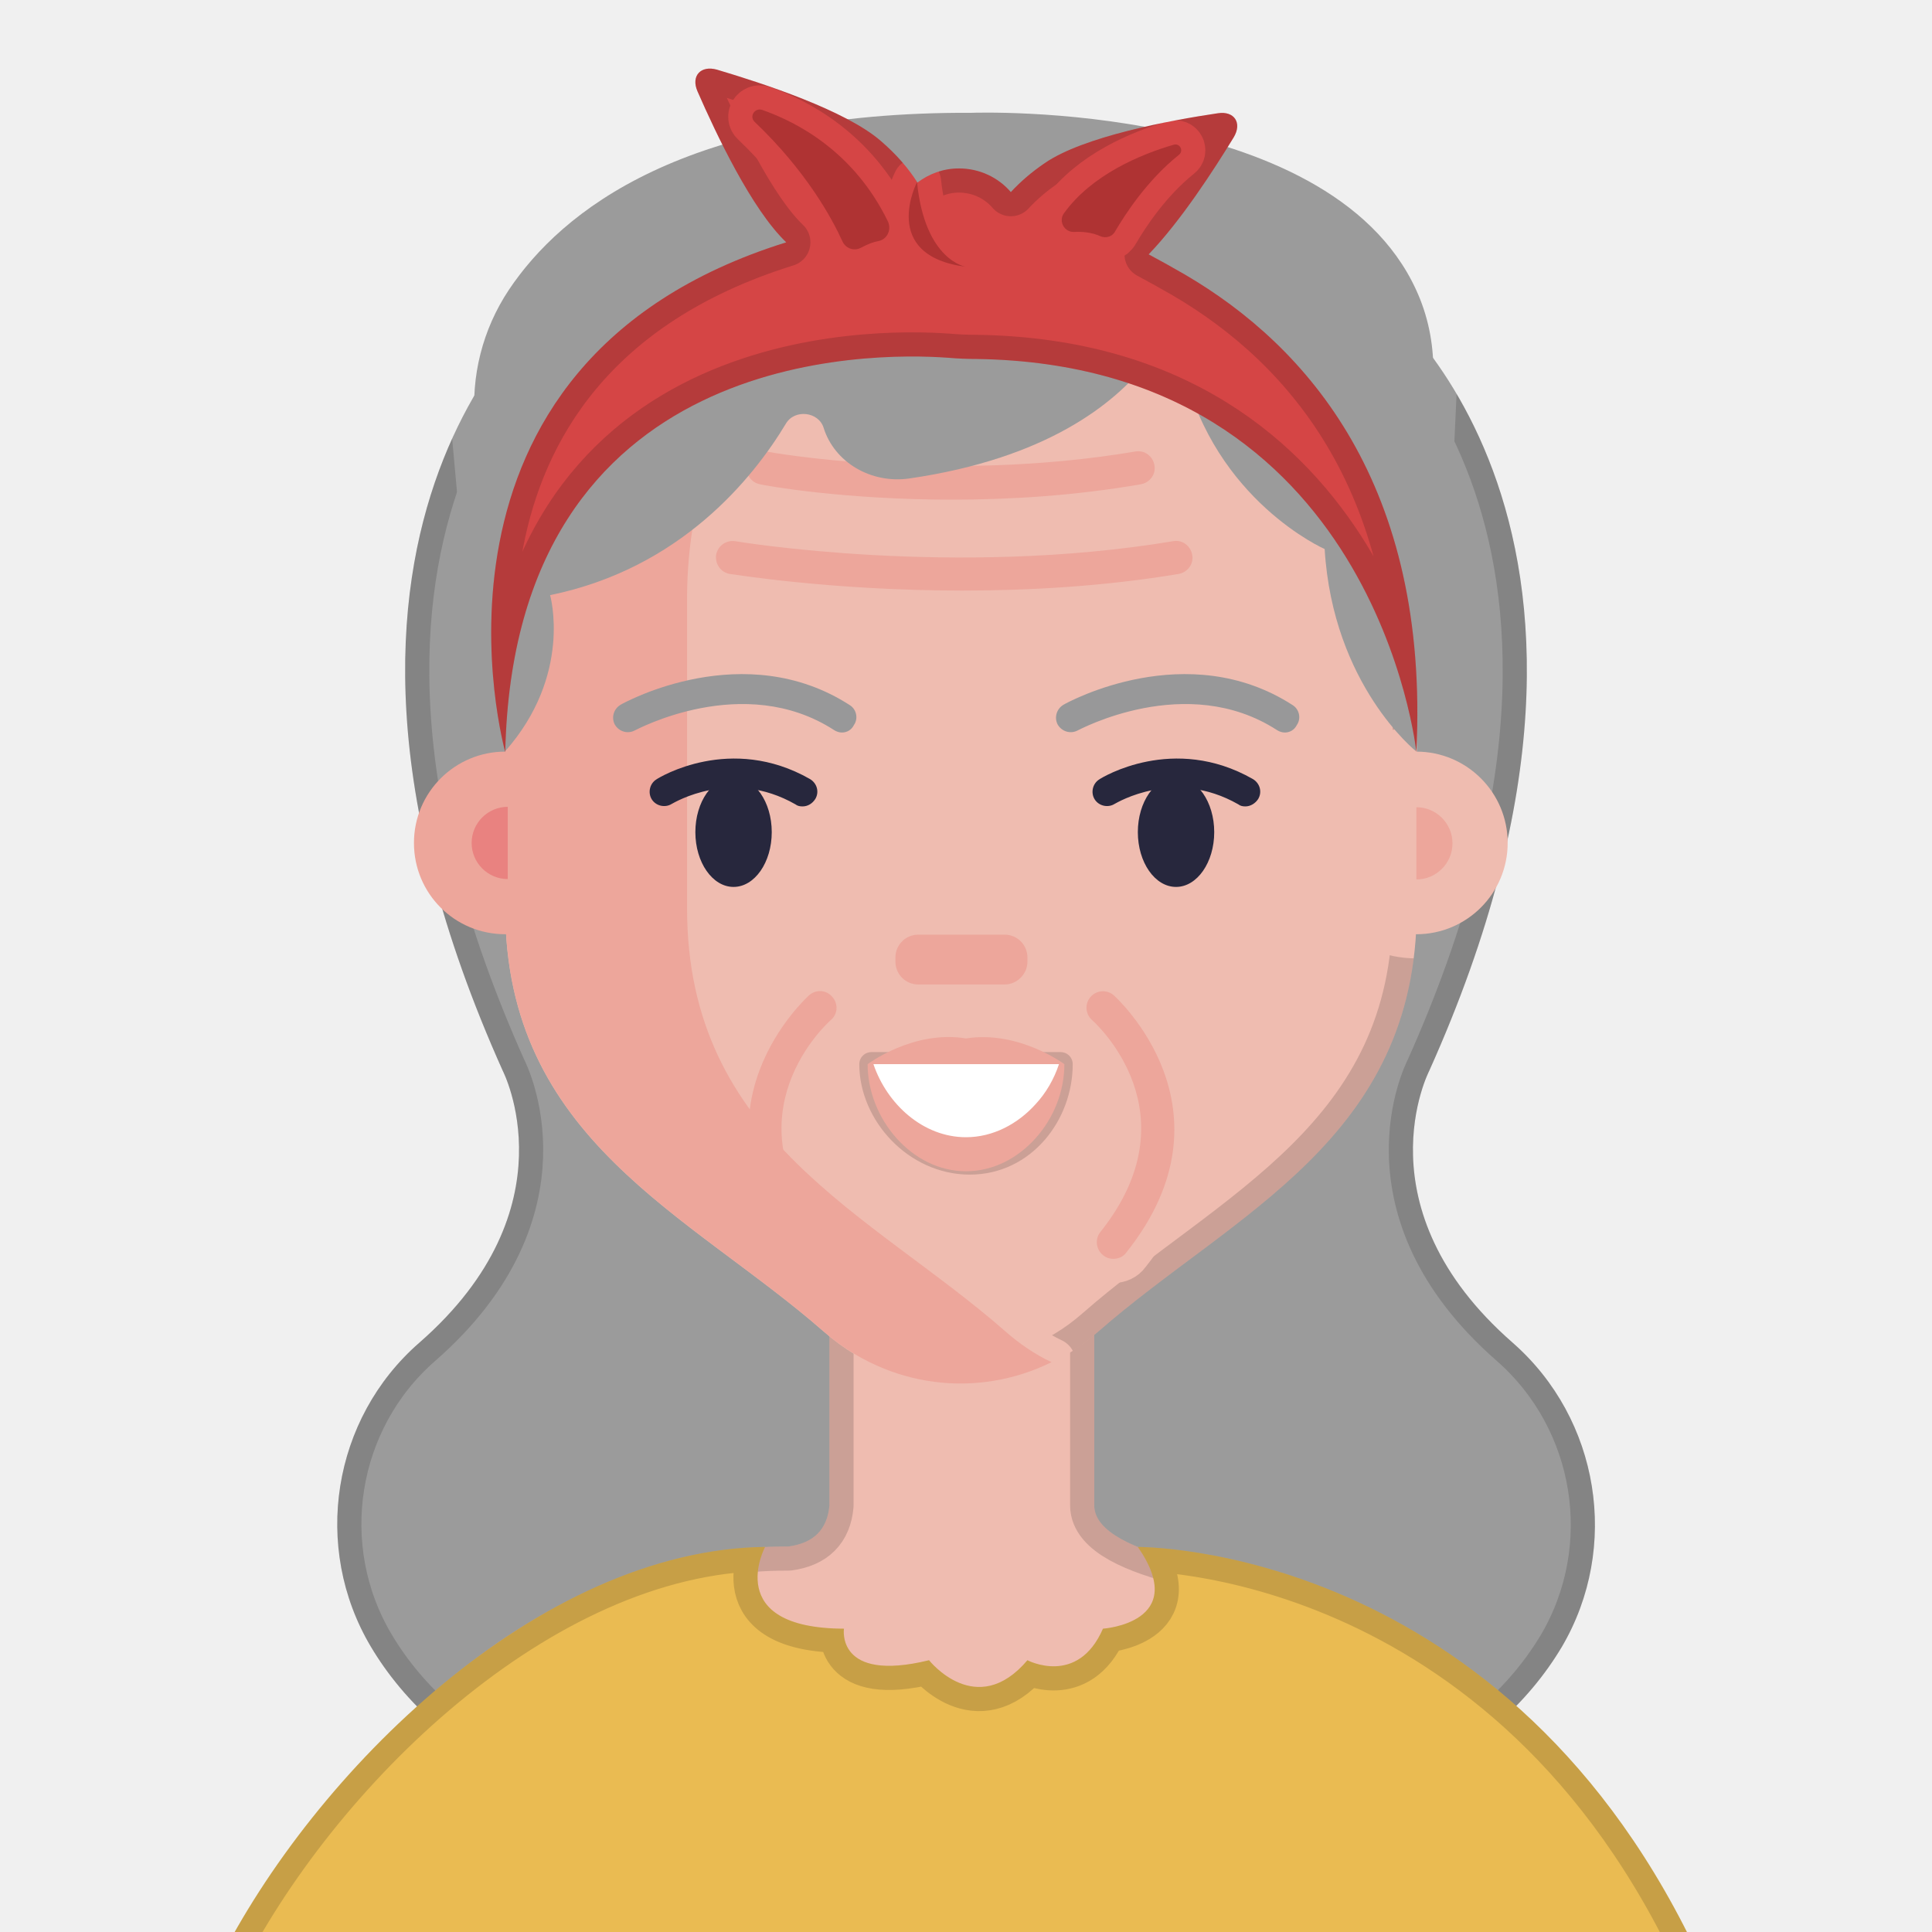
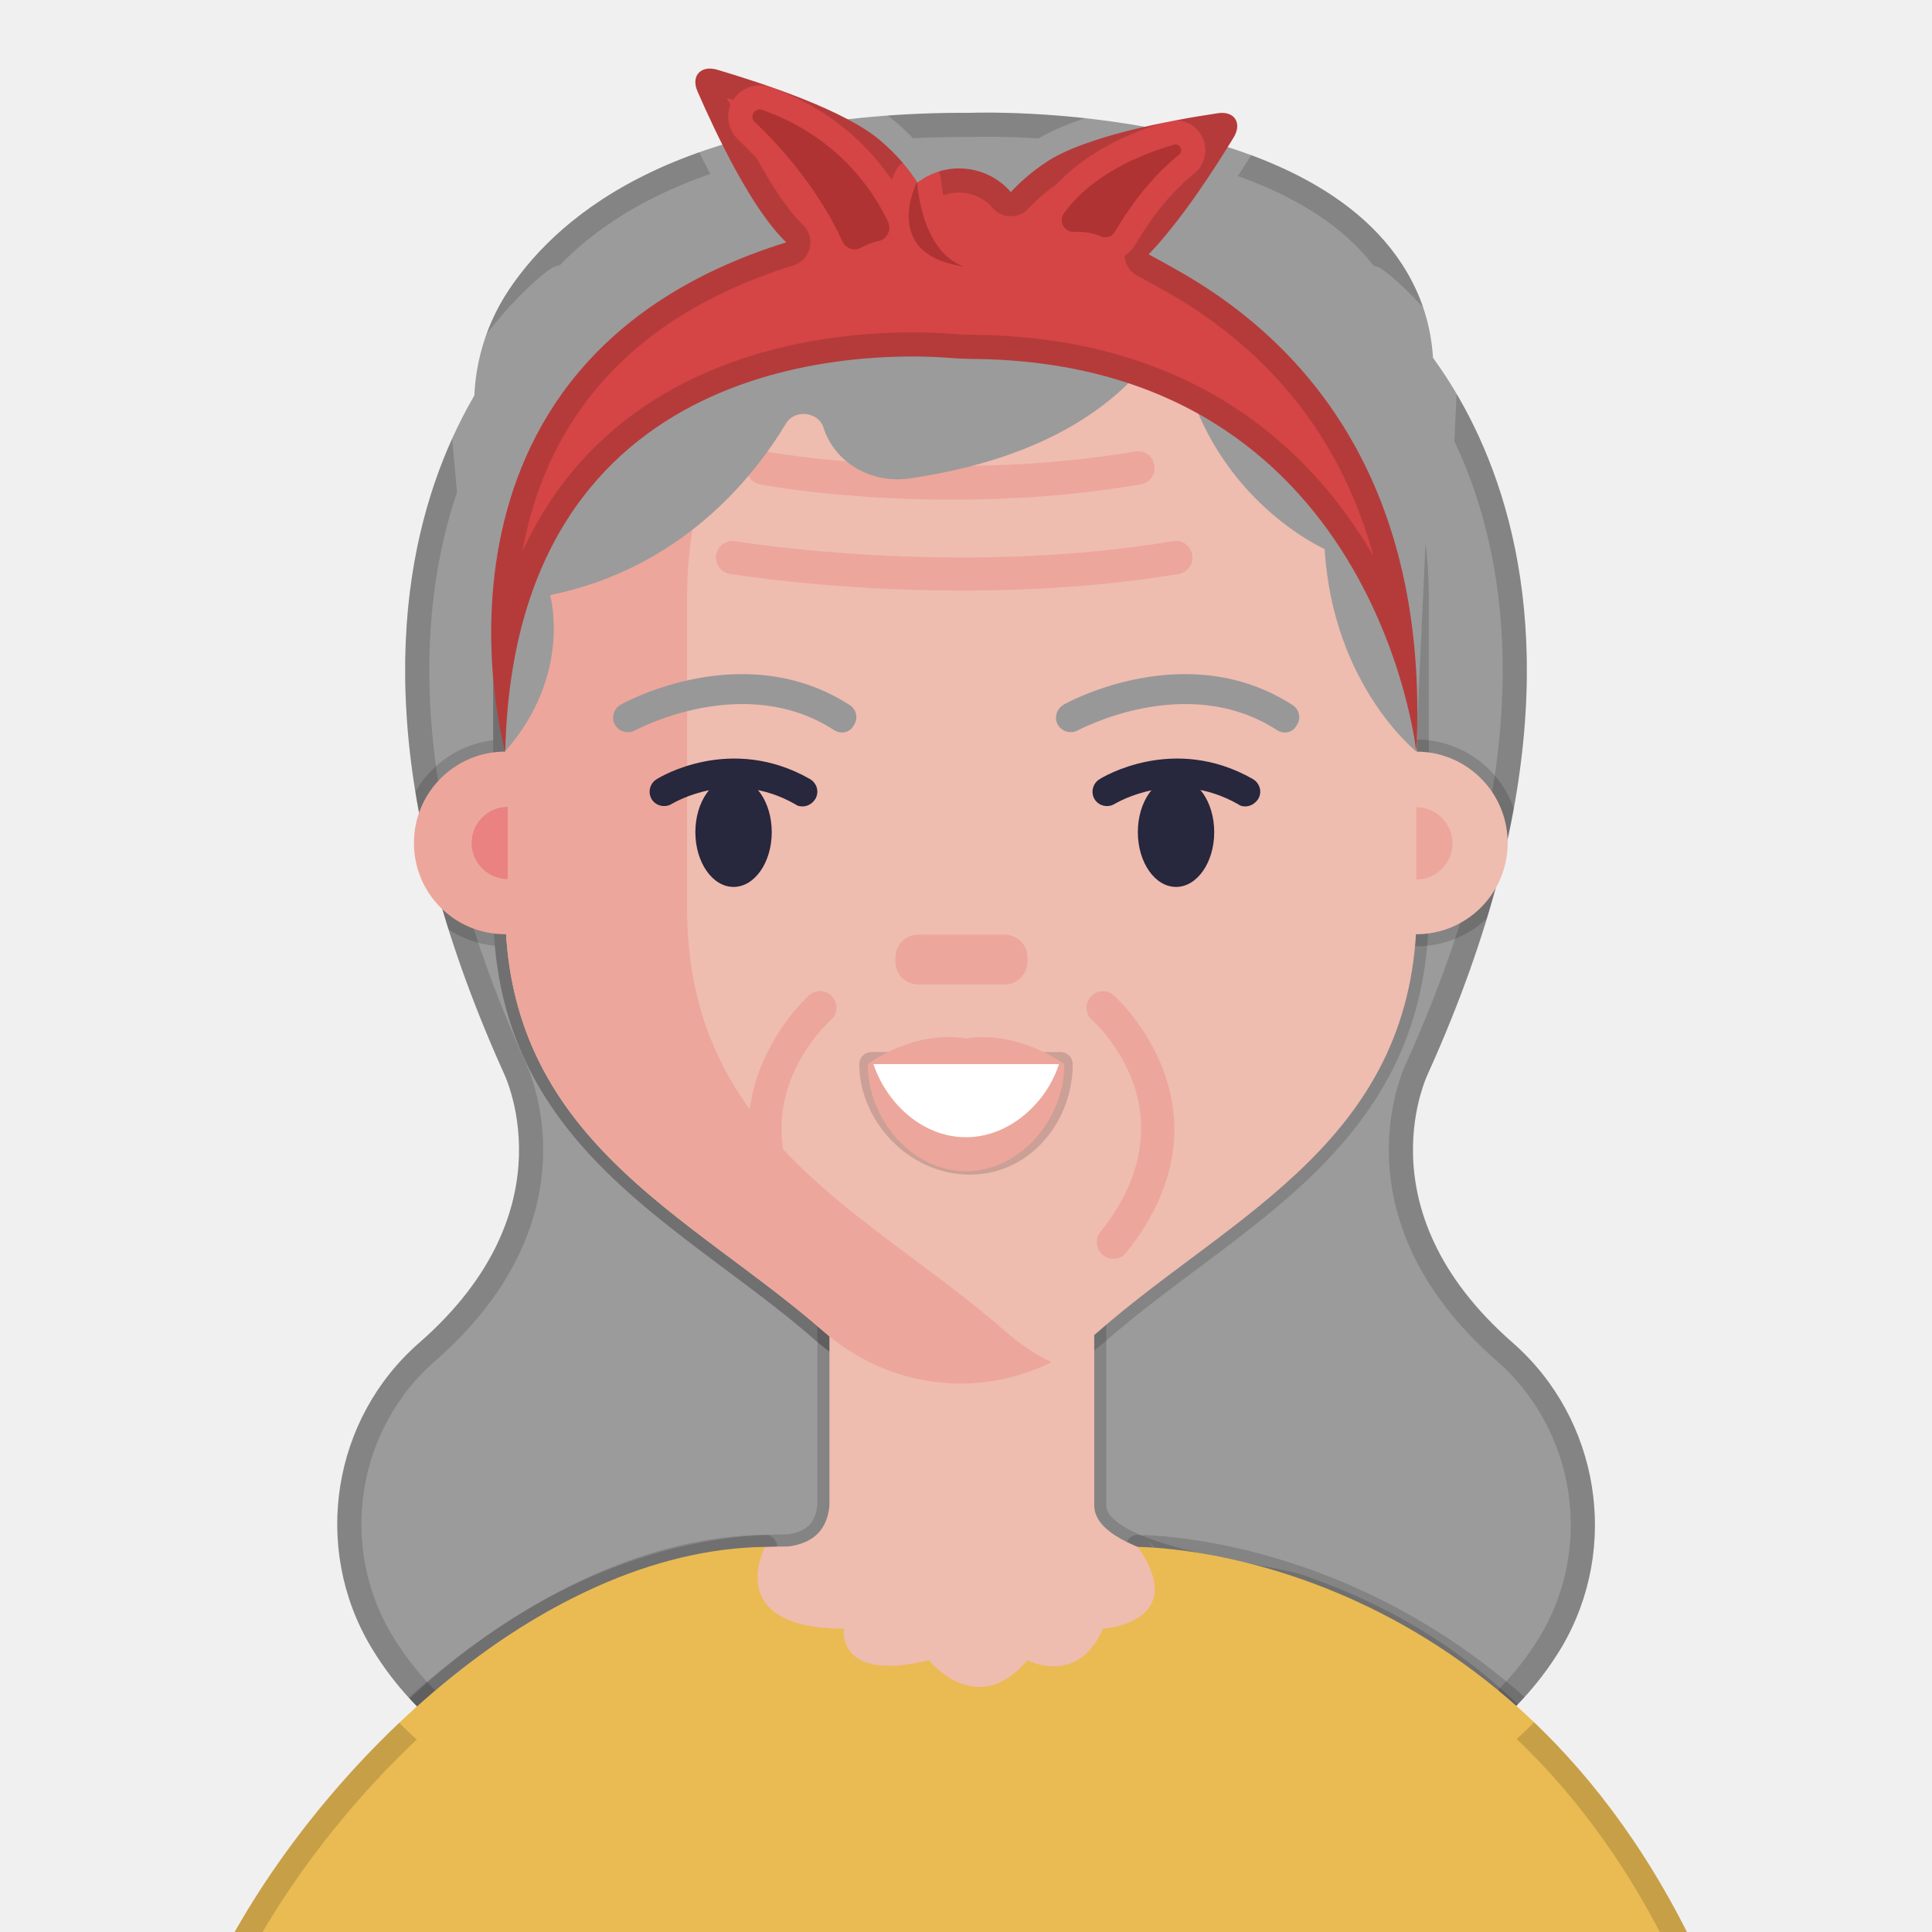
<svg xmlns="http://www.w3.org/2000/svg" id="Layer_1" viewBox="0 0 160 160">
  <defs>
    <style>.cls-1{fill:#e98280;}.cls-2{fill:#eabb52;}.cls-3{fill:#d54545;}.cls-4{fill:#989899;}.cls-5{fill:#9b9b9b;}.cls-6{fill:#fff;}.cls-7{fill:#efbcb0;}.cls-8{fill:#eda69b;}.cls-9{fill:#af3333;}.cls-10{fill:#27273d;}</style>
  </defs>
  <g id="Avatars">
    <g id="Artboard">
      <g id="Women">
        <g id="Old-People-Avatar_22">
          <g fill="#9b9b9b">
            <path d="M125.272,111.196c-12.787-11.172-6.909-22.516-6.909-22.516,20.762-46.234-5.019-64.728-5.019-64.728l-32.759-4.331v-.172l-.619.069-.619-.069v.172l-32.691,4.331s-25.781,18.459-5.019,64.728c0,0,5.878,11.344-6.909,22.516-7.219,6.291-8.903,16.947-4.022,25.163,5.431,9.144,18.494,17.944,48.709,18.184h1.237c30.216-.241,43.278-9.041,48.709-18.184,4.812-8.216,3.128-18.838-4.091-25.163Z" id="ab0" />
          </g>
          <mask id="am0" maskUnits="userSpaceOnUse" x="0" y="0" width="160" height="160">
            <use href="#ab0" fill="#fff" />
            <use href="#ab5" fill="#000" stroke="#000" stroke-width="4" stroke-linejoin="round" />
            <use href="#ab6" fill="#000" stroke="#000" stroke-width="4" stroke-linejoin="round" />
            <use href="#ab21" fill="#000" stroke="#000" stroke-width="4" stroke-linejoin="round" />
+             <use href="#ab22" fill="#000" stroke="#000" stroke-width="4" stroke-linejoin="round" />
+             <use href="#ab23" fill="#000" stroke="#000" stroke-width="4" stroke-linejoin="round" />
+             <use href="#ab24" fill="#000" stroke="#000" stroke-width="4" stroke-linejoin="round" />
+             <use href="#ab25" fill="#000" stroke="#000" stroke-width="4" stroke-linejoin="round" />
          </mask>
          <use href="#ab0" fill="none" stroke="#000" stroke-opacity="0.15" stroke-width="4" stroke-linejoin="round" mask="url(#am0)" />
+           <mask id="ao1_0" maskUnits="userSpaceOnUse" x="0" y="0" width="160" height="160">
+             <use href="#ab0" fill="#fff" />
+           </mask>
+           <use href="#ab1" fill="none" stroke="#000" stroke-opacity="0.15" stroke-width="2" stroke-linejoin="round" mask="url(#ao1_0)" />
+           <mask id="ao2_0" maskUnits="userSpaceOnUse" x="0" y="0" width="160" height="160">
+             <use href="#ab0" fill="#fff" />
+           </mask>
+           <use href="#ab2" fill="none" stroke="#000" stroke-opacity="0.15" stroke-width="2" stroke-linejoin="round" mask="url(#ao2_0)" />
+           <mask id="ao3_0" maskUnits="userSpaceOnUse" x="0" y="0" width="160" height="160">
+             <use href="#ab0" fill="#fff" />
+           </mask>
+           <use href="#ab3" fill="none" stroke="#000" stroke-opacity="0.15" stroke-width="2" stroke-linejoin="round" mask="url(#ao3_0)" />
+           <mask id="ao4_0" maskUnits="userSpaceOnUse" x="0" y="0" width="160" height="160">
+             <use href="#ab0" fill="#fff" />
+           </mask>
+           <use href="#ab4" fill="none" stroke="#000" stroke-opacity="0.15" stroke-width="2" stroke-linejoin="round" mask="url(#ao4_0)" />
+           <mask id="ao18_0" maskUnits="userSpaceOnUse" x="0" y="0" width="160" height="160">
+             <use href="#ab0" fill="#fff" />
+           </mask>
+           <use href="#ab18" fill="none" stroke="#000" stroke-opacity="0.15" stroke-width="2" stroke-linejoin="round" mask="url(#ao18_0)" />
+           <mask id="ao26_0" maskUnits="userSpaceOnUse" x="0" y="0" width="160" height="160">
+             <use href="#ab0" fill="#fff" />
+           </mask>
+           <use href="#ab26" fill="none" stroke="#000" stroke-opacity="0.15" stroke-width="2" stroke-linejoin="round" mask="url(#ao26_0)" />
          <g fill="#efbcb0">
            <path d="M134.656,153.649c-4.916,3.884-10.244,7.287-15.916,10.072H41.259c-5.912-2.888-11.447-6.463-16.5-10.553l3.3-4.4c8.559-11.481,22.275-20.694,37.022-20.694h.206c2.097-.275,3.231-1.409,3.403-3.403v-18.631h21.931v18.631c0,4.469,13.991,5.672,17.05,6.737,9.9,3.472,17.119,8.938,23.375,17.359l3.609,4.881Z" id="ab1" />
          </g>
          <mask id="am1" maskUnits="userSpaceOnUse" x="0" y="0" width="160" height="160">
            <use href="#ab1" fill="#fff" />
+             <use href="#ab0" fill="#000" stroke="#000" stroke-width="4" stroke-linejoin="round" />
          </mask>
          <use href="#ab1" fill="none" stroke="#000" stroke-opacity="0.15" stroke-width="4" stroke-linejoin="round" mask="url(#am1)" />
          <g fill="#efbcb0">
            <path d="M117.331,49.561v25.678c0,19.147-15.228,25.266-26.366,35.028-6.6,5.809-16.156,5.809-22.756,0-11.103-9.728-26.366-15.881-26.366-35.028v-25.678c0-19.319,14.747-34.959,32.966-34.959h9.556c18.219,0,32.966,15.641,32.966,34.959Z" id="ab2" />
          </g>
          <mask id="am2" maskUnits="userSpaceOnUse" x="0" y="0" width="160" height="160">
            <use href="#ab2" fill="#fff" />
            <use href="#ab3" fill="#000" stroke="#000" stroke-width="4" stroke-linejoin="round" />
            <use href="#ab4" fill="#000" stroke="#000" stroke-width="4" stroke-linejoin="round" />
            <use href="#ab7" fill="#000" stroke="#000" stroke-width="4" stroke-linejoin="round" />
            <use href="#ab10" fill="#000" stroke="#000" stroke-width="4" stroke-linejoin="round" />
            <use href="#ab11" fill="#000" stroke="#000" stroke-width="4" stroke-linejoin="round" />
            <use href="#ab12" fill="#000" stroke="#000" stroke-width="4" stroke-linejoin="round" />
            <use href="#ab13" fill="#000" stroke="#000" stroke-width="4" stroke-linejoin="round" />
            <use href="#ab19" fill="#000" stroke="#000" stroke-width="4" stroke-linejoin="round" />
            <use href="#ab20" fill="#000" stroke="#000" stroke-width="4" stroke-linejoin="round" />
+             <use href="#ab0" fill="#000" stroke="#000" stroke-width="4" stroke-linejoin="round" />
+             <use href="#ab5" fill="#000" stroke="#000" stroke-width="4" stroke-linejoin="round" />
+             <use href="#ab6" fill="#000" stroke="#000" stroke-width="4" stroke-linejoin="round" />
+             <use href="#ab21" fill="#000" stroke="#000" stroke-width="4" stroke-linejoin="round" />
+             <use href="#ab22" fill="#000" stroke="#000" stroke-width="4" stroke-linejoin="round" />
+             <use href="#ab23" fill="#000" stroke="#000" stroke-width="4" stroke-linejoin="round" />
+             <use href="#ab24" fill="#000" stroke="#000" stroke-width="4" stroke-linejoin="round" />
+             <use href="#ab25" fill="#000" stroke="#000" stroke-width="4" stroke-linejoin="round" />
          </mask>
          <use href="#ab2" fill="none" stroke="#000" stroke-opacity="0.15" stroke-width="4" stroke-linejoin="round" mask="url(#am2)" />
+           <mask id="ao18_2" maskUnits="userSpaceOnUse" x="0" y="0" width="160" height="160">
+             <use href="#ab2" fill="#fff" />
+           </mask>
+           <use href="#ab18" fill="none" stroke="#000" stroke-opacity="0.15" stroke-width="2" stroke-linejoin="round" mask="url(#ao18_2)" />
          <g fill="#eda69b">
            <path d="M56.9,75.239v-25.678c0-18.322,13.303-33.378,30.216-34.856-.894-.103-1.822-.138-2.75-.138h-9.556c-18.219,0-32.966,15.675-32.966,34.959v12.719c-4.159,0-7.562,3.369-7.562,7.562s3.369,7.562,7.562,7.562h.069c1.1,17.463,15.572,23.513,26.262,32.863,5.397,4.744,12.788,5.603,18.906,2.578-1.375-.653-2.647-1.513-3.85-2.578-11.103-9.728-26.331-15.847-26.331-34.994Z" id="ab3" />
          </g>
+           <mask id="am3" maskUnits="userSpaceOnUse" x="0" y="0" width="160" height="160">
+             <use href="#ab3" fill="#fff" />
+             <use href="#ab2" fill="#000" stroke="#000" stroke-width="4" stroke-linejoin="round" />
+             <use href="#ab7" fill="#000" stroke="#000" stroke-width="4" stroke-linejoin="round" />
+             <use href="#ab10" fill="#000" stroke="#000" stroke-width="4" stroke-linejoin="round" />
+             <use href="#ab11" fill="#000" stroke="#000" stroke-width="4" stroke-linejoin="round" />
+             <use href="#ab12" fill="#000" stroke="#000" stroke-width="4" stroke-linejoin="round" />
+             <use href="#ab19" fill="#000" stroke="#000" stroke-width="4" stroke-linejoin="round" />
+             <use href="#ab20" fill="#000" stroke="#000" stroke-width="4" stroke-linejoin="round" />
+             <use href="#ab0" fill="#000" stroke="#000" stroke-width="4" stroke-linejoin="round" />
+             <use href="#ab5" fill="#000" stroke="#000" stroke-width="4" stroke-linejoin="round" />
+             <use href="#ab6" fill="#000" stroke="#000" stroke-width="4" stroke-linejoin="round" />
+             <use href="#ab21" fill="#000" stroke="#000" stroke-width="4" stroke-linejoin="round" />
+             <use href="#ab22" fill="#000" stroke="#000" stroke-width="4" stroke-linejoin="round" />
+             <use href="#ab23" fill="#000" stroke="#000" stroke-width="4" stroke-linejoin="round" />
+             <use href="#ab24" fill="#000" stroke="#000" stroke-width="4" stroke-linejoin="round" />
+             <use href="#ab25" fill="#000" stroke="#000" stroke-width="4" stroke-linejoin="round" />
+           </mask>
+           <use href="#ab3" fill="none" stroke="#000" stroke-opacity="0.15" stroke-width="4" stroke-linejoin="round" mask="url(#am3)" />
+           <mask id="ao18_3" maskUnits="userSpaceOnUse" x="0" y="0" width="160" height="160">
+             <use href="#ab3" fill="#fff" />
+           </mask>
+           <use href="#ab18" fill="none" stroke="#000" stroke-opacity="0.15" stroke-width="2" stroke-linejoin="round" mask="url(#ao18_3)" />
          <g fill="#efbcb0">
            <circle cx="117.297" cy="69.808" r="7.562" id="ab4" />
          </g>
+           <mask id="am4" maskUnits="userSpaceOnUse" x="0" y="0" width="160" height="160">
+             <use href="#ab4" fill="#fff" />
+             <use href="#ab2" fill="#000" stroke="#000" stroke-width="4" stroke-linejoin="round" />
+             <use href="#ab0" fill="#000" stroke="#000" stroke-width="4" stroke-linejoin="round" />
+             <use href="#ab21" fill="#000" stroke="#000" stroke-width="4" stroke-linejoin="round" />
+             <use href="#ab22" fill="#000" stroke="#000" stroke-width="4" stroke-linejoin="round" />
+           </mask>
+           <use href="#ab4" fill="none" stroke="#000" stroke-opacity="0.15" stroke-width="4" stroke-linejoin="round" mask="url(#am4)" />
          <g fill="#989899">
            <path d="M69.722,60.664c-.206,0-.447-.069-.653-.206-7.494-4.847-16.397,0-16.5.034-.584.309-1.306.103-1.65-.481-.309-.584-.103-1.306.481-1.65.412-.241,10.244-5.603,18.975.034.55.344.722,1.1.344,1.65-.206.412-.584.619-.997.619Z" id="ab5" />
          </g>
          <g fill="#989899">
            <path d="M106.4,60.664c-.206,0-.447-.069-.653-.206-7.494-4.847-16.397,0-16.5.034-.584.309-1.306.103-1.65-.481-.309-.584-.103-1.306.481-1.65.412-.241,10.244-5.603,18.975.034.55.344.722,1.1.344,1.65-.206.412-.584.619-.997.619Z" id="ab6" />
          </g>
          <g fill="#eda69b">
            <path d="M83.197,81.53h-7.15c-1.066,0-1.891-.859-1.891-1.891v-.344c0-1.066.859-1.891,1.891-1.891h7.15c1.066,0,1.891.859,1.891,1.891v.344c0,1.031-.859,1.891-1.891,1.891Z" id="ab7" />
          </g>
          <path id="Path-6" class="cls-1" d="M42.05,66.818c-1.65,0-2.991,1.341-2.991,2.991s1.341,2.991,2.991,2.991v-5.981Z" />
          <path id="Path-7" class="cls-8" d="M117.297,72.833c1.65,0,2.991-1.341,2.991-2.991s-1.341-2.991-2.991-2.991v5.981Z" />
          <g fill="#eda69b">
            <path d="M79.691,48.908c-10.931,0-19.113-1.375-19.25-1.375-.756-.138-1.238-.825-1.134-1.581.138-.756.825-1.238,1.581-1.134.172.034,18.15,3.025,36.266,0,.756-.138,1.444.378,1.581,1.134.138.756-.378,1.444-1.134,1.581-6.188,1.031-12.375,1.375-17.909,1.375Z" id="ab10" />
          </g>
          <g fill="#eda69b">
            <path d="M78.866,41.38c-9.075,0-15.503-1.169-15.916-1.272-.756-.138-1.238-.859-1.1-1.616.138-.756.859-1.238,1.616-1.1.138.034,14.644,2.681,30.559,0,.756-.138,1.444.378,1.581,1.134.137.756-.378,1.444-1.134,1.581-5.569.963-10.931,1.272-15.606,1.272Z" id="ab11" />
          </g>
          <g fill="#eda69b">
            <path d="M67.041,104.252c-.412,0-.791-.172-1.066-.516-9.488-11.894.928-21.209,1.031-21.312.584-.516,1.444-.447,1.925.138.516.584.447,1.444-.138,1.925h0c-.344.309-8.525,7.734-.688,17.531.481.584.378,1.444-.206,1.925-.275.206-.55.309-.859.309Z" id="ab12" />
          </g>
+           <mask id="ao18_12" maskUnits="userSpaceOnUse" x="0" y="0" width="160" height="160">
+             <use href="#ab12" fill="#fff" />
+           </mask>
+           <use href="#ab18" fill="none" stroke="#000" stroke-opacity="0.15" stroke-width="2" stroke-linejoin="round" mask="url(#ao18_12)" />
          <g fill="#eda69b">
            <path d="M92.203,104.252c-.309,0-.619-.103-.859-.309-.584-.481-.688-1.341-.206-1.925,7.803-9.797-.344-17.222-.688-17.531-.584-.516-.619-1.375-.138-1.925.516-.584,1.375-.619,1.925-.138.103.103,10.519,9.419,1.031,21.312-.241.344-.653.516-1.066.516Z" id="ab13" />
          </g>
+           <mask id="ao18_13" maskUnits="userSpaceOnUse" x="0" y="0" width="160" height="160">
+             <use href="#ab13" fill="#fff" />
+           </mask>
+           <use href="#ab18" fill="none" stroke="#000" stroke-opacity="0.15" stroke-width="2" stroke-linejoin="round" mask="url(#ao18_13)" />
          <ellipse id="Oval-2" class="cls-10" cx="60.75" cy="68.914" rx="3.163" ry="4.537" />
          <ellipse id="Oval-3" class="cls-10" cx="97.394" cy="68.914" rx="3.163" ry="4.537" />
          <path class="cls-10" d="M66.456,66.783c-.206,0-.412-.034-.584-.172-5.294-3.025-10.037-.138-10.244-.034-.55.344-1.306.172-1.65-.378-.344-.55-.172-1.306.378-1.65.241-.172,6.153-3.781,12.719-.034.584.344.791,1.066.447,1.65-.241.378-.619.619-1.066.619Z" />
          <path class="cls-10" d="M103.134,66.783c-.206,0-.412-.034-.584-.172-5.294-3.025-10.037-.138-10.244-.034-.55.344-1.306.172-1.65-.378-.344-.55-.172-1.306.378-1.65.241-.172,6.153-3.781,12.719-.034.584.344.791,1.066.447,1.65-.241.378-.653.619-1.066.619Z" />
-           <use href="#ab18" fill="none" stroke="#000" stroke-opacity="0.15" stroke-width="2" stroke-linejoin="round" />
          <g fill="#fff">
            <path d="M72.163,88.13c0,4.125,3.644,8.147,8.147,8.147h0c4.503,0,7.528-4.022,7.528-8.147h-15.675Z" id="ab18" />
          </g>
+           <mask id="am18" maskUnits="userSpaceOnUse" x="0" y="0" width="160" height="160">
+             <use href="#ab18" fill="#fff" />
+             <use href="#ab0" fill="#000" stroke="#000" stroke-width="4" stroke-linejoin="round" />
+             <use href="#ab2" fill="#000" stroke="#000" stroke-width="4" stroke-linejoin="round" />
+             <use href="#ab3" fill="#000" stroke="#000" stroke-width="4" stroke-linejoin="round" />
+             <use href="#ab12" fill="#000" stroke="#000" stroke-width="4" stroke-linejoin="round" />
+             <use href="#ab13" fill="#000" stroke="#000" stroke-width="4" stroke-linejoin="round" />
+             <use href="#ab19" fill="#000" stroke="#000" stroke-width="4" stroke-linejoin="round" />
+             <use href="#ab20" fill="#000" stroke="#000" stroke-width="4" stroke-linejoin="round" />
+           </mask>
+           <use href="#ab18" fill="none" stroke="#000" stroke-opacity="0.15" stroke-width="4" stroke-linejoin="round" mask="url(#am18)" />
          <g fill="#eda69b">
            <path d="M88.147,88.13c0,2.269-.894,4.469-2.372,6.119s-3.506,2.75-5.775,2.75c-4.503,0-8.147-4.366-8.147-8.869h.481c1.134,3.334,4.125,6.05,7.666,6.05,2.234,0,4.297-1.1,5.775-2.75.859-.928,1.512-2.062,1.925-3.3h.447Z" id="ab19" />
          </g>
          <g fill="#eda69b">
            <path d="M80,85.999c-4.366-.722-8.147,2.131-8.147,2.131h16.294s-3.781-2.819-8.147-2.131Z" id="ab20" />
          </g>
          <g fill="#9b9b9b">
            <path d="M95.022,29.968c-2.716,3.472-8.353,8.009-19.731,9.659-3.163.447-6.188-1.341-7.081-4.194h0c-.412-1.341-2.406-1.581-3.128-.344-2.75,4.572-8.766,11.997-19.525,14.197,0,0,1.891,6.6-3.747,12.959l-2.475-27.225c-.344-3.85.619-7.734,2.819-11.034,4.331-6.463,14.541-14.747,38.328-14.644,0,0,30.525-1.134,37.125,15.434.859,2.166,1.203,4.503,1.066,6.806l-1.409,30.628s-6.875-5.466-7.562-16.741c0,0-9.075-3.988-11.687-14.953-.241-1.272-2.097-1.65-2.991-.55Z" id="ab21" />
          </g>
+           <mask id="am21" maskUnits="userSpaceOnUse" x="0" y="0" width="160" height="160">
+             <use href="#ab21" fill="#fff" />
+             <use href="#ab0" fill="#000" stroke="#000" stroke-width="4" stroke-linejoin="round" />
+             <use href="#ab5" fill="#000" stroke="#000" stroke-width="4" stroke-linejoin="round" />
+             <use href="#ab6" fill="#000" stroke="#000" stroke-width="4" stroke-linejoin="round" />
+             <use href="#ab22" fill="#000" stroke="#000" stroke-width="4" stroke-linejoin="round" />
+             <use href="#ab23" fill="#000" stroke="#000" stroke-width="4" stroke-linejoin="round" />
+             <use href="#ab24" fill="#000" stroke="#000" stroke-width="4" stroke-linejoin="round" />
+             <use href="#ab25" fill="#000" stroke="#000" stroke-width="4" stroke-linejoin="round" />
+           </mask>
+           <use href="#ab21" fill="none" stroke="#000" stroke-opacity="0.15" stroke-width="4" stroke-linejoin="round" mask="url(#am21)" />
          <g fill="#d54545">
            <path d="M98.15,22.749c-1.066-.619-2.062-1.169-3.025-1.684,2.681-2.784,5.431-7.047,7.047-9.694.722-1.203.034-2.2-1.306-1.994-3.953.584-11.138,1.925-14.334,4.125-1.066.722-2.028,1.547-2.819,2.406-1.031-1.203-2.578-1.959-4.297-1.959-1.306,0-2.475.447-3.438,1.169-.756-1.203-1.787-2.372-3.025-3.438-2.922-2.544-9.763-4.778-13.578-5.912-1.341-.378-2.166.516-1.616,1.788,1.547,3.541,4.503,9.797,7.356,12.512-32.312,10.072-23.272,42.213-23.272,42.213.722-33.516,30.456-33.103,36.644-32.656.791.069,1.581.103,2.372.103,33.103.481,36.438,32.553,36.438,32.553,1.1-22.138-9.041-33.619-19.147-39.531Z" id="ab22" />
          </g>
          <mask id="am22" maskUnits="userSpaceOnUse" x="0" y="0" width="160" height="160">
            <use href="#ab22" fill="#fff" />
            <use href="#ab23" fill="#000" stroke="#000" stroke-width="4" stroke-linejoin="round" />
            <use href="#ab24" fill="#000" stroke="#000" stroke-width="4" stroke-linejoin="round" />
            <use href="#ab25" fill="#000" stroke="#000" stroke-width="4" stroke-linejoin="round" />
          </mask>
          <use href="#ab22" fill="none" stroke="#000" stroke-opacity="0.15" stroke-width="4" stroke-linejoin="round" mask="url(#am22)" />
          <g fill="#af3333">
            <path d="M63.122,9.102c2.853.997,7.597,3.438,10.416,9.247.309.688-.069,1.478-.791,1.616-.412.069-.859.241-1.444.55-.584.309-1.272.069-1.547-.55-.859-1.891-2.991-5.809-7.253-9.866-.481-.447,0-1.203.619-.997Z" id="ab23" />
          </g>
          <g fill="#af3333">
            <path d="M97.188,11.989c-2.716.791-6.772,2.475-9.075,5.672-.481.653.034,1.581.825,1.547.688-.034,1.478.034,2.166.344.447.206.997.069,1.238-.378.825-1.409,2.647-4.228,5.259-6.325.481-.344.103-1.031-.412-.859Z" id="ab24" />
          </g>
          <g fill="#af3333">
            <path d="M75.944,15.083s-3.163,6.084,4.056,7.013c0,0-3.403-.481-4.056-7.013Z" id="ab25" />
          </g>
          <g fill="#eabb52">
            <path d="M141,162.693c-15.331,12.891-39.412,10-61,10-21.381,0-46.737,2.684-62-10,8-16,26.628-34.344,45.362-34.584,0,0-3.609,6.737,6.531,6.772,0,0-.688,4.503,7.047,2.612,0,0,3.919,4.984,8.147,0,0,0,4.159,2.2,6.256-2.612,0,0,7.253-.481,2.887-6.772,0,.034,30.769-.416,46.769,34.584Z" id="ab26" />
          </g>
          <mask id="am26" maskUnits="userSpaceOnUse" x="0" y="0" width="160" height="160">
            <use href="#ab26" fill="#fff" />
+             <use href="#ab0" fill="#000" stroke="#000" stroke-width="4" stroke-linejoin="round" />
          </mask>
          <use href="#ab26" fill="none" stroke="#000" stroke-opacity="0.15" stroke-width="4" stroke-linejoin="round" mask="url(#am26)" />
        </g>
      </g>
    </g>
  </g>
</svg>
